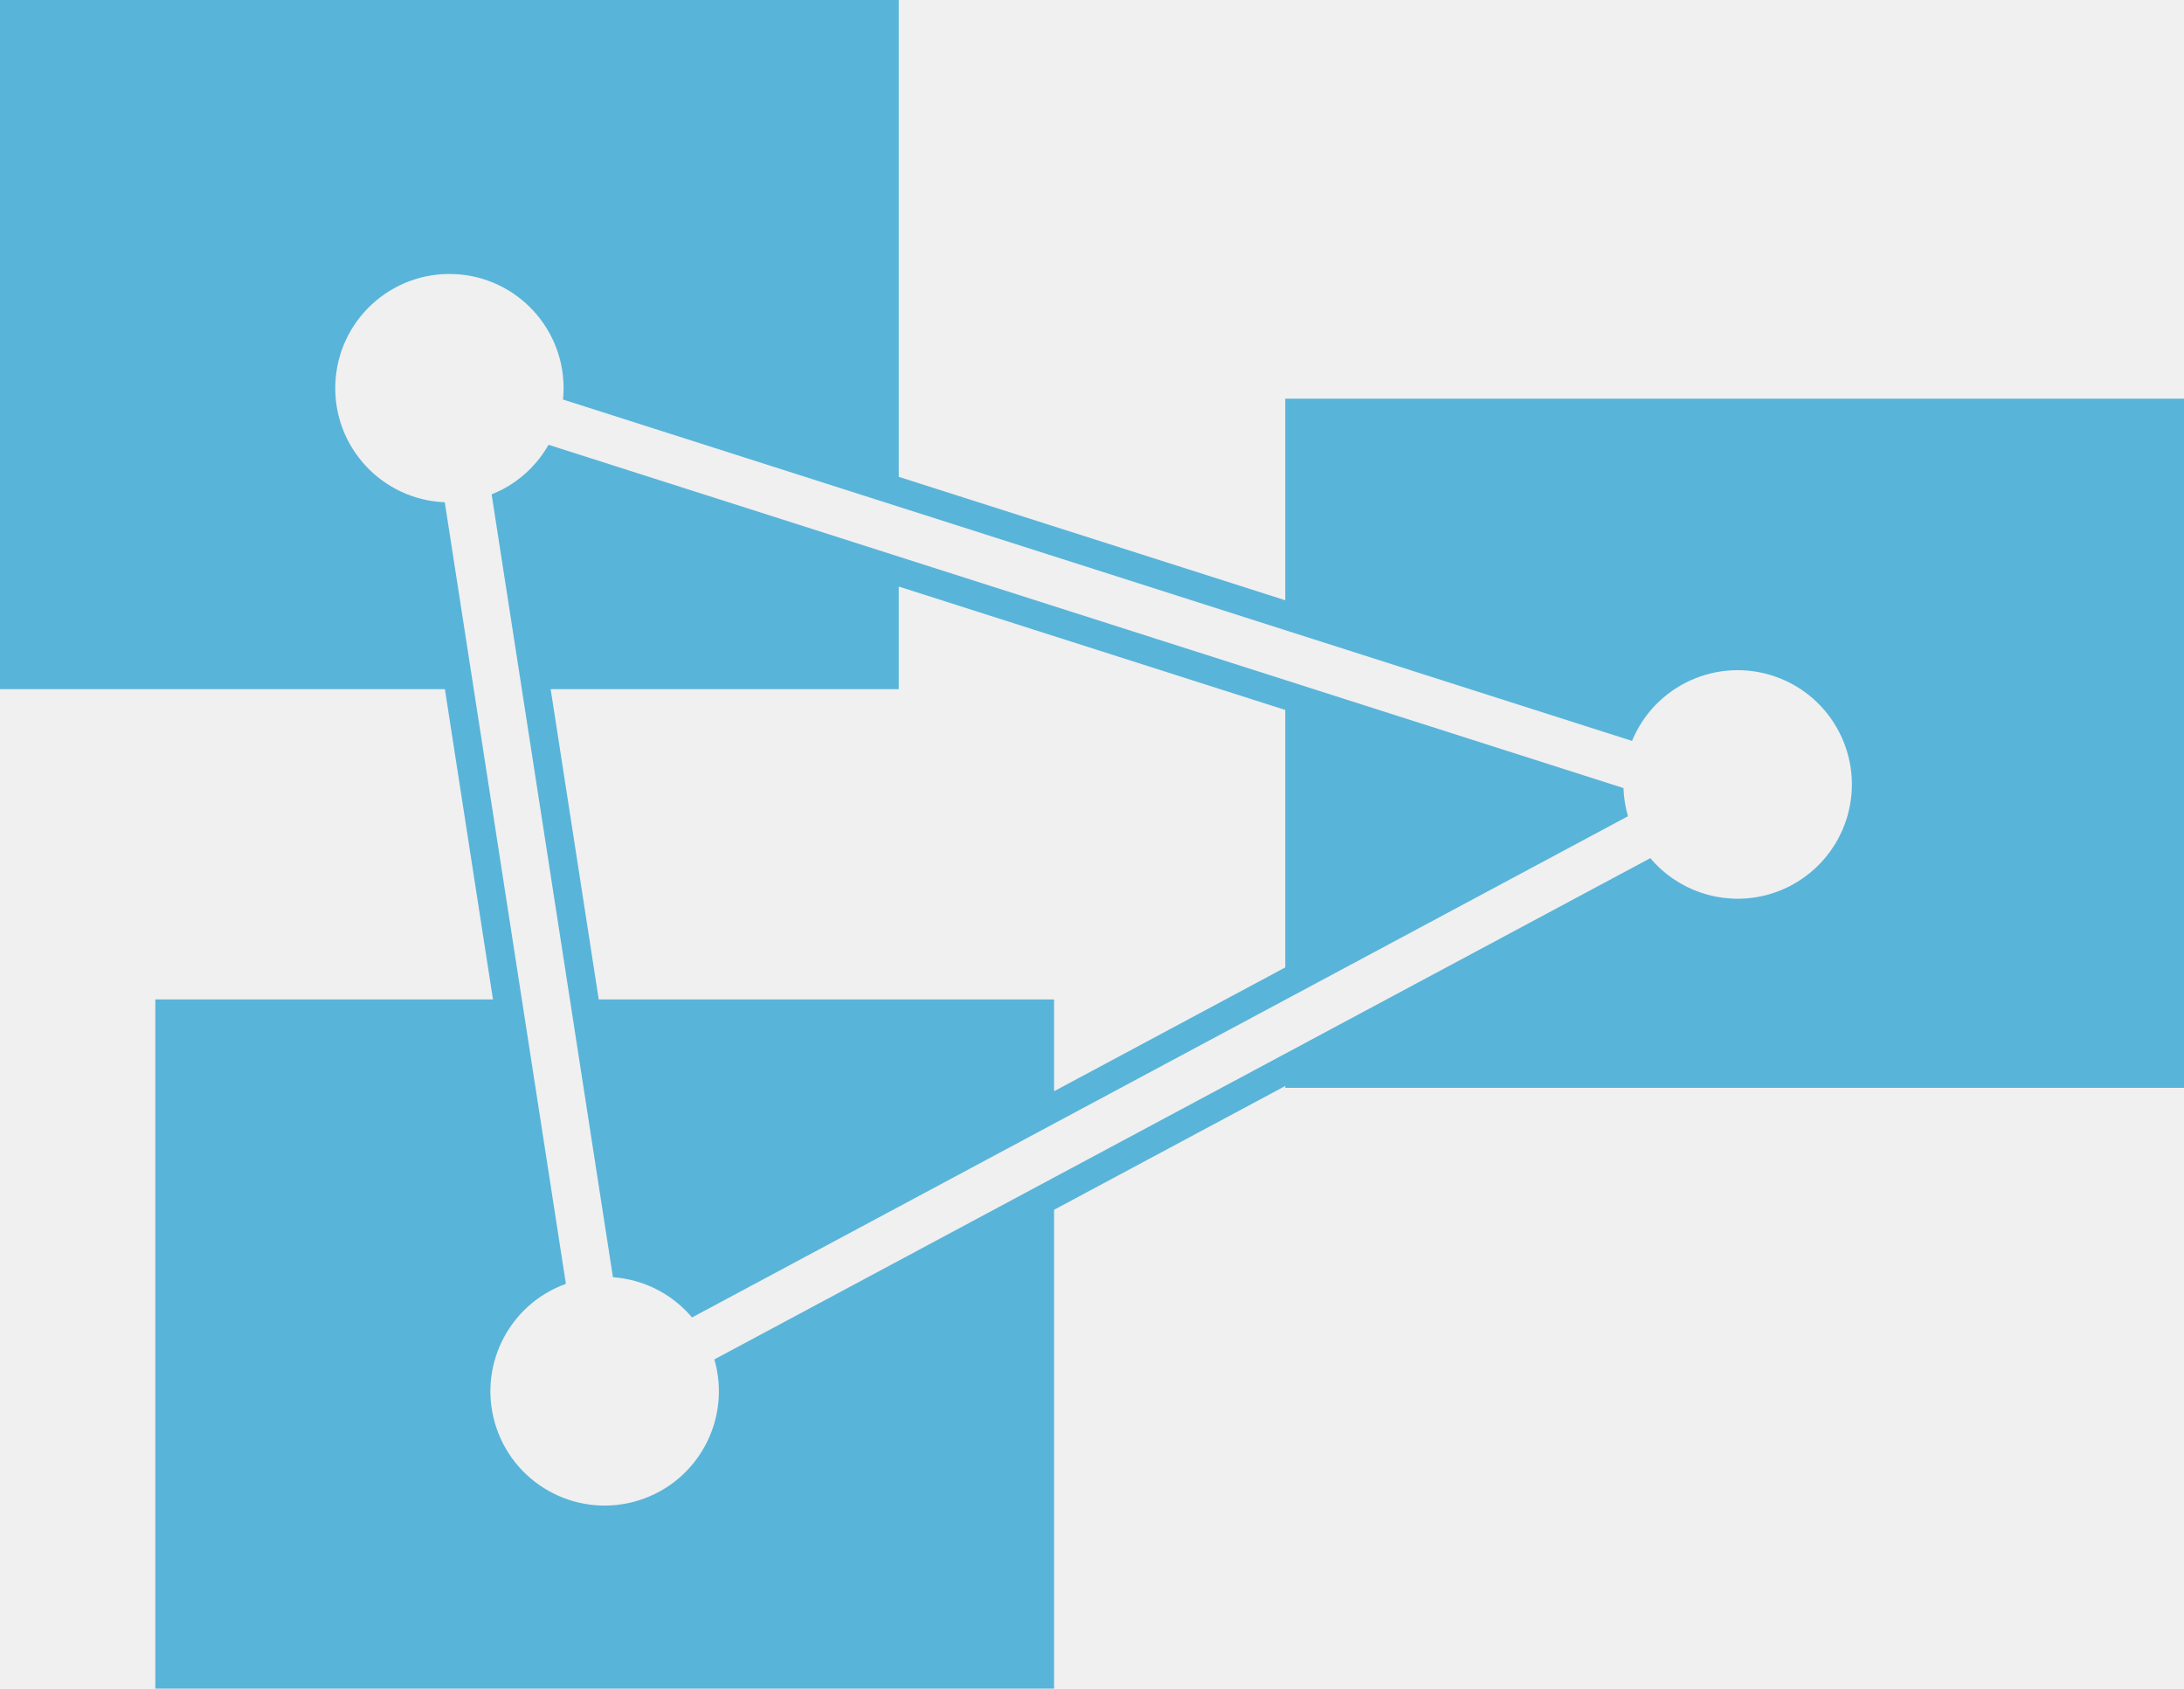
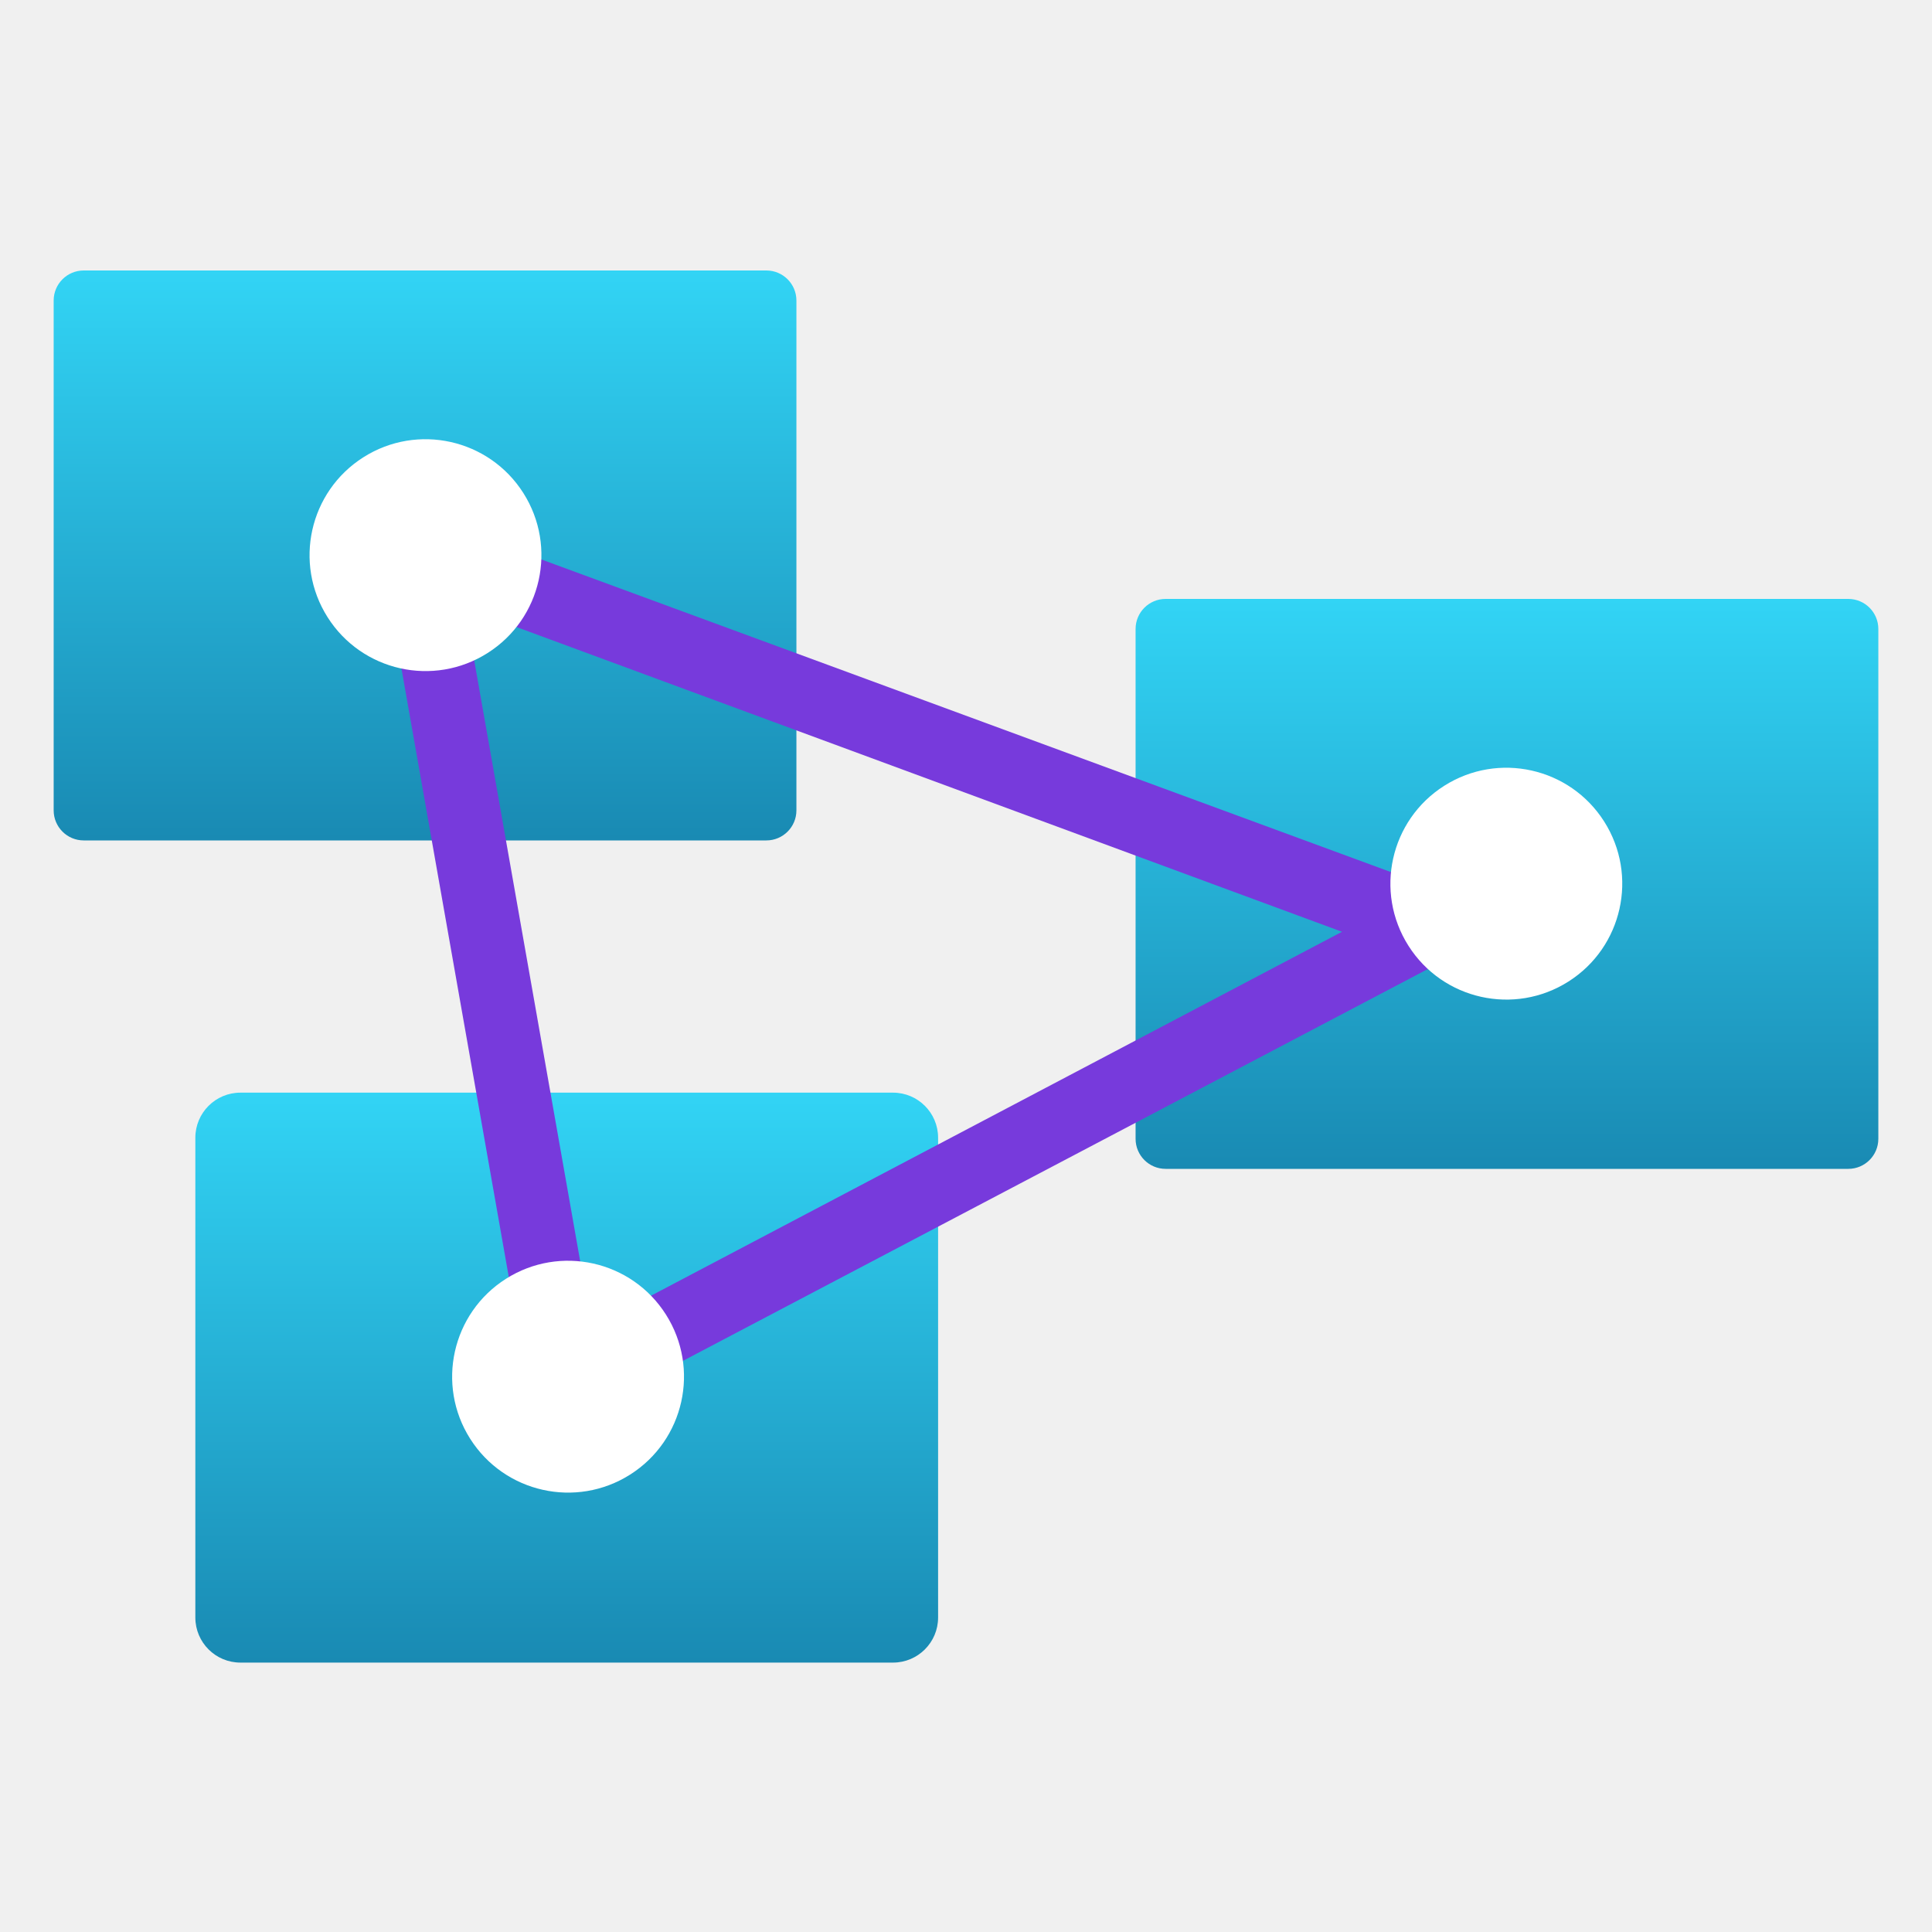
- <svg xmlns="http://www.w3.org/2000/svg" class="" id="FxSymbol0-096" role="presentation" viewBox="0 0 1332.4 1029.97" focusable="false">
-   <g>
-     <path class="msportalfx-svg-c15" fill="#59b4d9" d="M 784.1 243.171 v 122.952 l -235.8 -75.279 V 0 H 0 v 420.366 h 271.42 l 29.328 189.229 H 94.758 v 420.38 h 548.3 v -292.06 L 784.1 662.4 v 1.147 h 548.3 V 243.171 Z m 342.929 254.687 a 69.685 69.685 0 0 1 -120.206 25.571 L 820.652 623.1 L 784.1 642.679 L 643.061 718.19 l -36.554 19.574 L 435.8 829.176 a 69.69 69.69 0 1 1 -90.564 -46.1 l -12.717 -82.1 l -14.165 -91.384 l -29.327 -189.226 l -5.669 -36.554 l -12.007 -77.451 a 69.654 69.654 0 1 1 72.427 -66.766 q -0.084 2.056 -0.289 4.105 l 168.261 53.728 l 36.55 11.665 l 235.8 75.293 l 36.554 11.665 l 175.007 55.869 a 69.687 69.687 0 0 1 131.366 45.938 Z" />
-     <path class="msportalfx-svg-c15" fill="#59b4d9" d="M 990.43 480.674 l -169.777 -54.2 l -36.553 -11.681 l -235.8 -75.279 l -36.55 -11.679 L 334.637 271.3 a 69.488 69.488 0 0 1 -27.77 27.033 a 75.166 75.166 0 0 1 -6.939 3.183 l 12.758 82.3 l 5.669 36.554 l 29.328 189.23 l 14.152 91.384 l 12.1 78.052 a 71.439 71.439 0 0 1 14.343 2.554 a 69.4 69.4 0 0 1 33.89 22.006 l 184.34 -98.7 l 36.554 -19.574 L 784.1 609.814 l 36.554 -19.574 l 172.537 -92.381 a 69.045 69.045 0 0 1 -2.761 -17.185 Z M 784.1 590.089 L 643.061 665.6 v -56.005 H 365.276 l -29.327 -189.229 H 548.3 v -62.6 l 235.8 75.279 Z" />
-   </g>
+ <svg xmlns="http://www.w3.org/2000/svg" id="a6df9393-2bd7-4ac4-ba06-ab5f16ff5923" width="18" height="18" viewBox="0 0 18 18">
+   <defs>
+     <linearGradient id="fd591b35-0e01-4610-a025-8e017443b6ca" x1="3.96" y1="2.52" x2="3.96" y2="7.82" gradientUnits="userSpaceOnUse">
+       <stop offset="0" stop-color="#32d4f5" />
+       <stop offset="1" stop-color="#198ab3" />
+     </linearGradient>
+     <linearGradient id="bded69e0-afb1-4c25-aa81-a799bd12553b" x1="14.04" y1="5.58" x2="14.04" y2="10.89" gradientUnits="userSpaceOnUse">
+       <stop offset="0" stop-color="#32d4f5" />
+       <stop offset="1" stop-color="#198ab3" />
+     </linearGradient>
+     <linearGradient id="f25b6c72-365d-4ac2-a15c-1cace994f1e6" x1="5.29" y1="10.18" x2="5.29" y2="15.48" gradientUnits="userSpaceOnUse">
+       <stop offset="0" stop-color="#32d4f5" />
+       <stop offset="1" stop-color="#198ab3" />
+     </linearGradient>
+   </defs>
+   <rect x="0.5" y="2.52" width="6.92" height="5.31" rx="0.28" fill="url(#fd591b35-0e01-4610-a025-8e017443b6ca)" />
+   <rect x="10.58" y="5.58" width="6.92" height="5.31" rx="0.28" fill="url(#bded69e0-afb1-4c25-aa81-a799bd12553b)" />
+   <rect x="1.82" y="10.18" width="6.92" height="5.31" rx="0.42" fill="url(#f25b6c72-365d-4ac2-a15c-1cace994f1e6)" />
+   <path d="M13.15,8.92l.23-.64L4.82,5.13l-.23.63Zm.53-.09-.32-.6L5.29,12.48l.31.6ZM5,13.37l.67-.12L4.31,5.54l-.67.12Z" fill="#773adc" />
+   <circle cx="14.04" cy="8.23" r="1.08" transform="translate(-2.23 8.81) rotate(-32.41)" fill="#fff" />
+   <circle cx="3.96" cy="5.17" r="1.08" transform="translate(-2.15 2.93) rotate(-32.41)" fill="#fff" />
+   <circle cx="5.29" cy="12.83" r="1.08" transform="translate(-6.05 4.83) rotate(-32.41)" fill="#fff" />
</svg>
